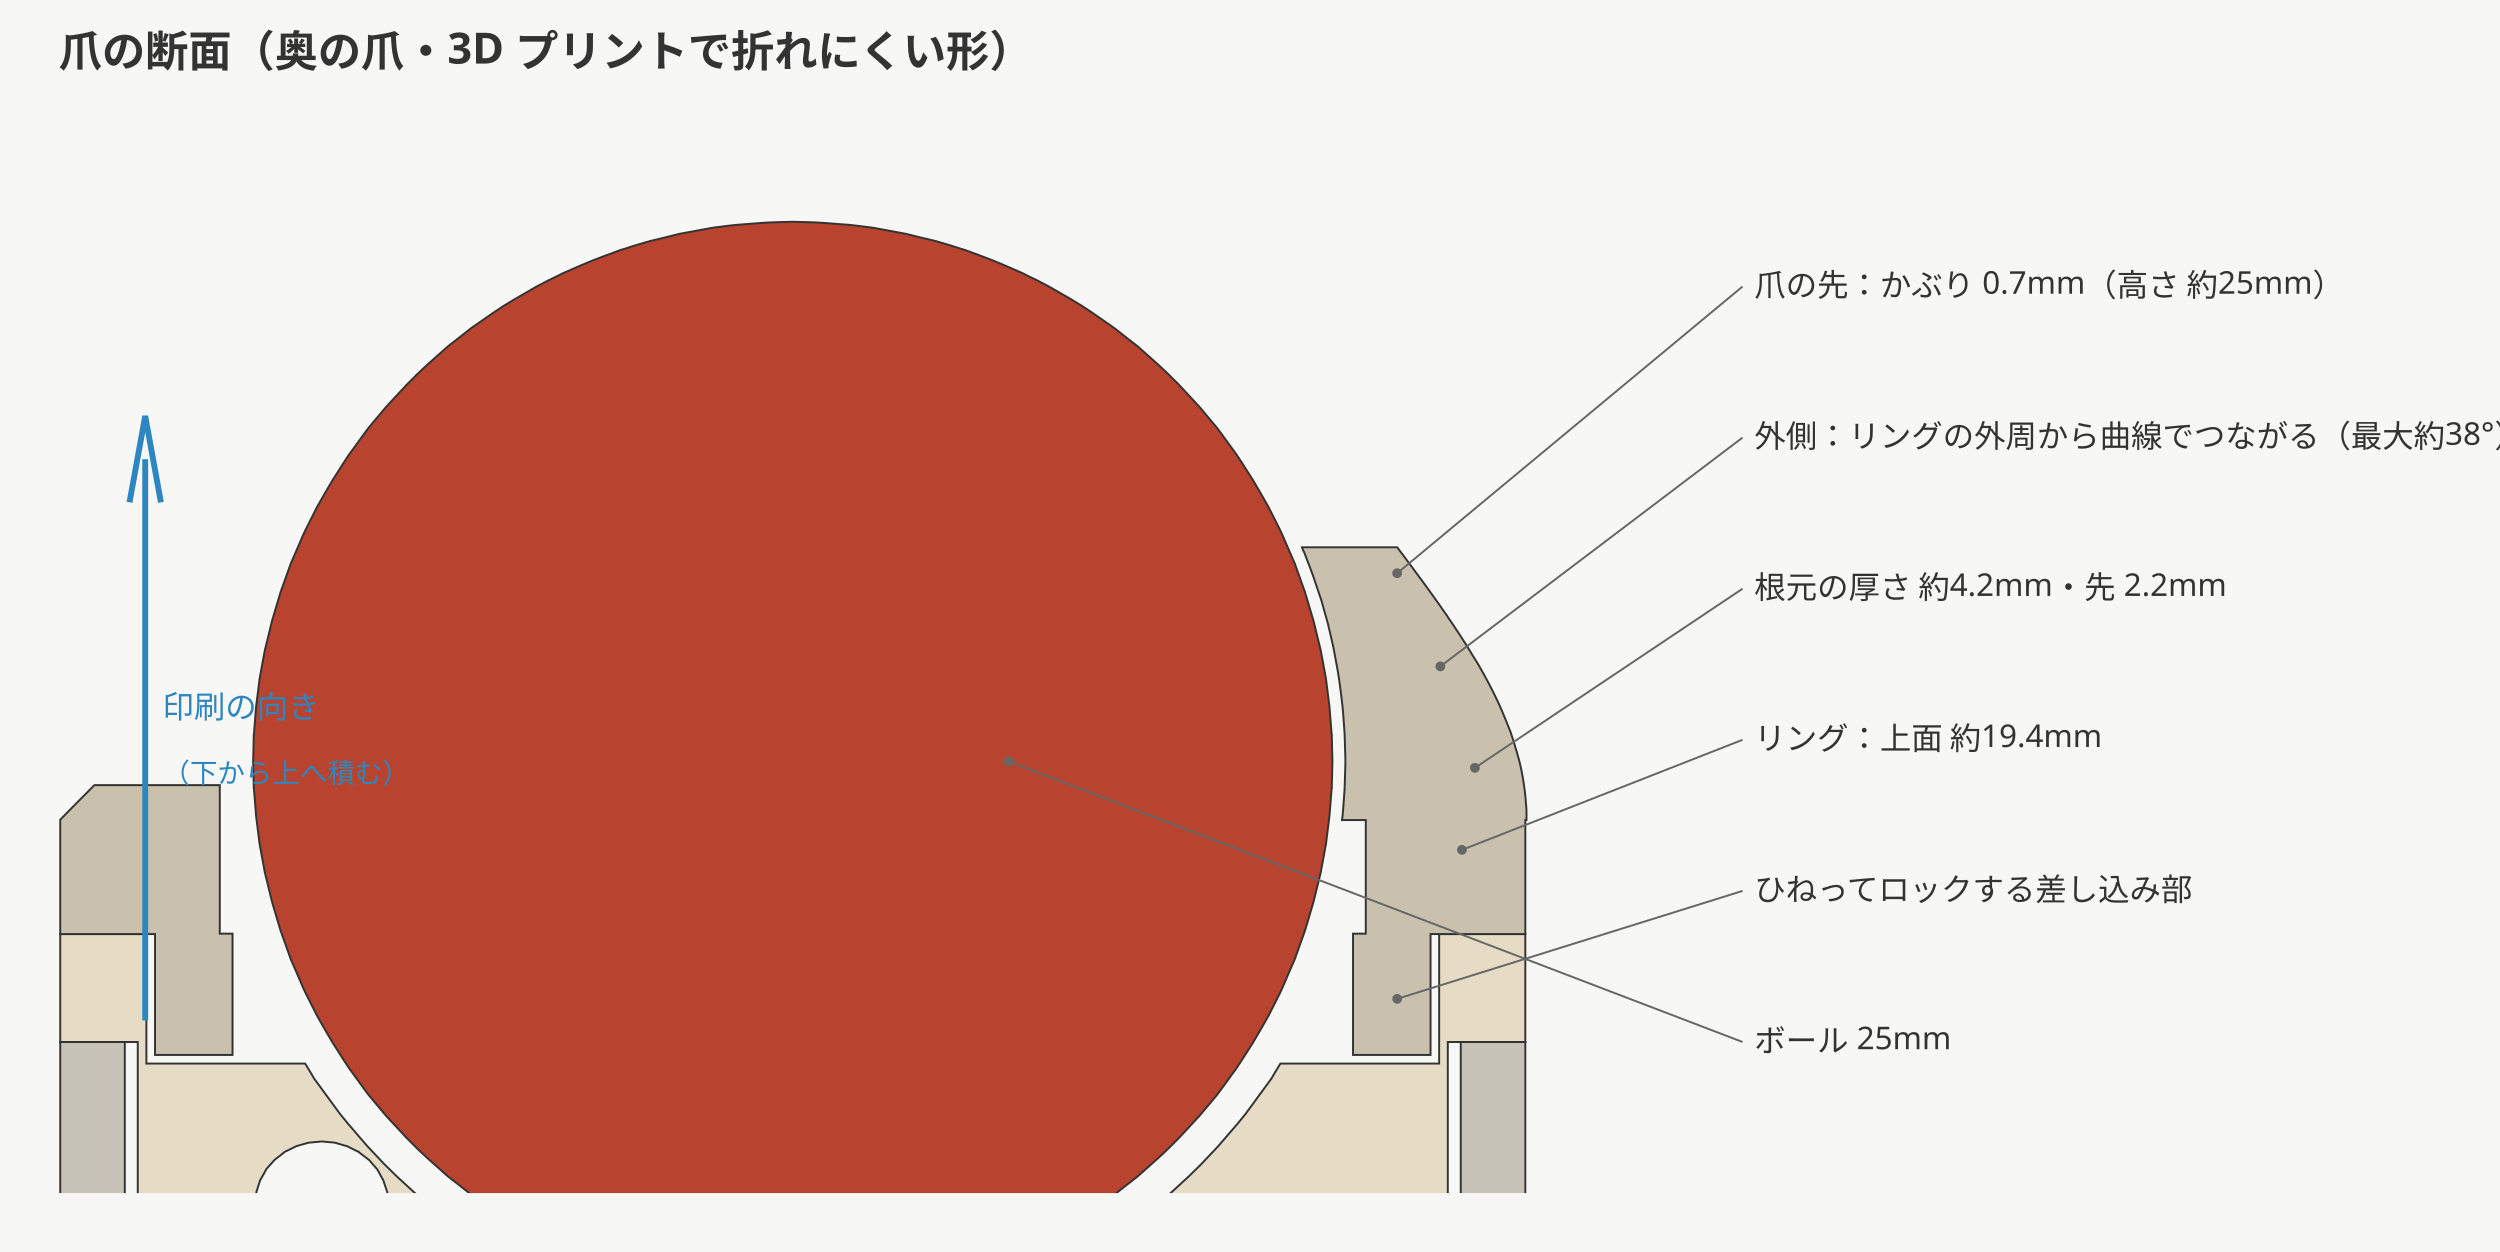
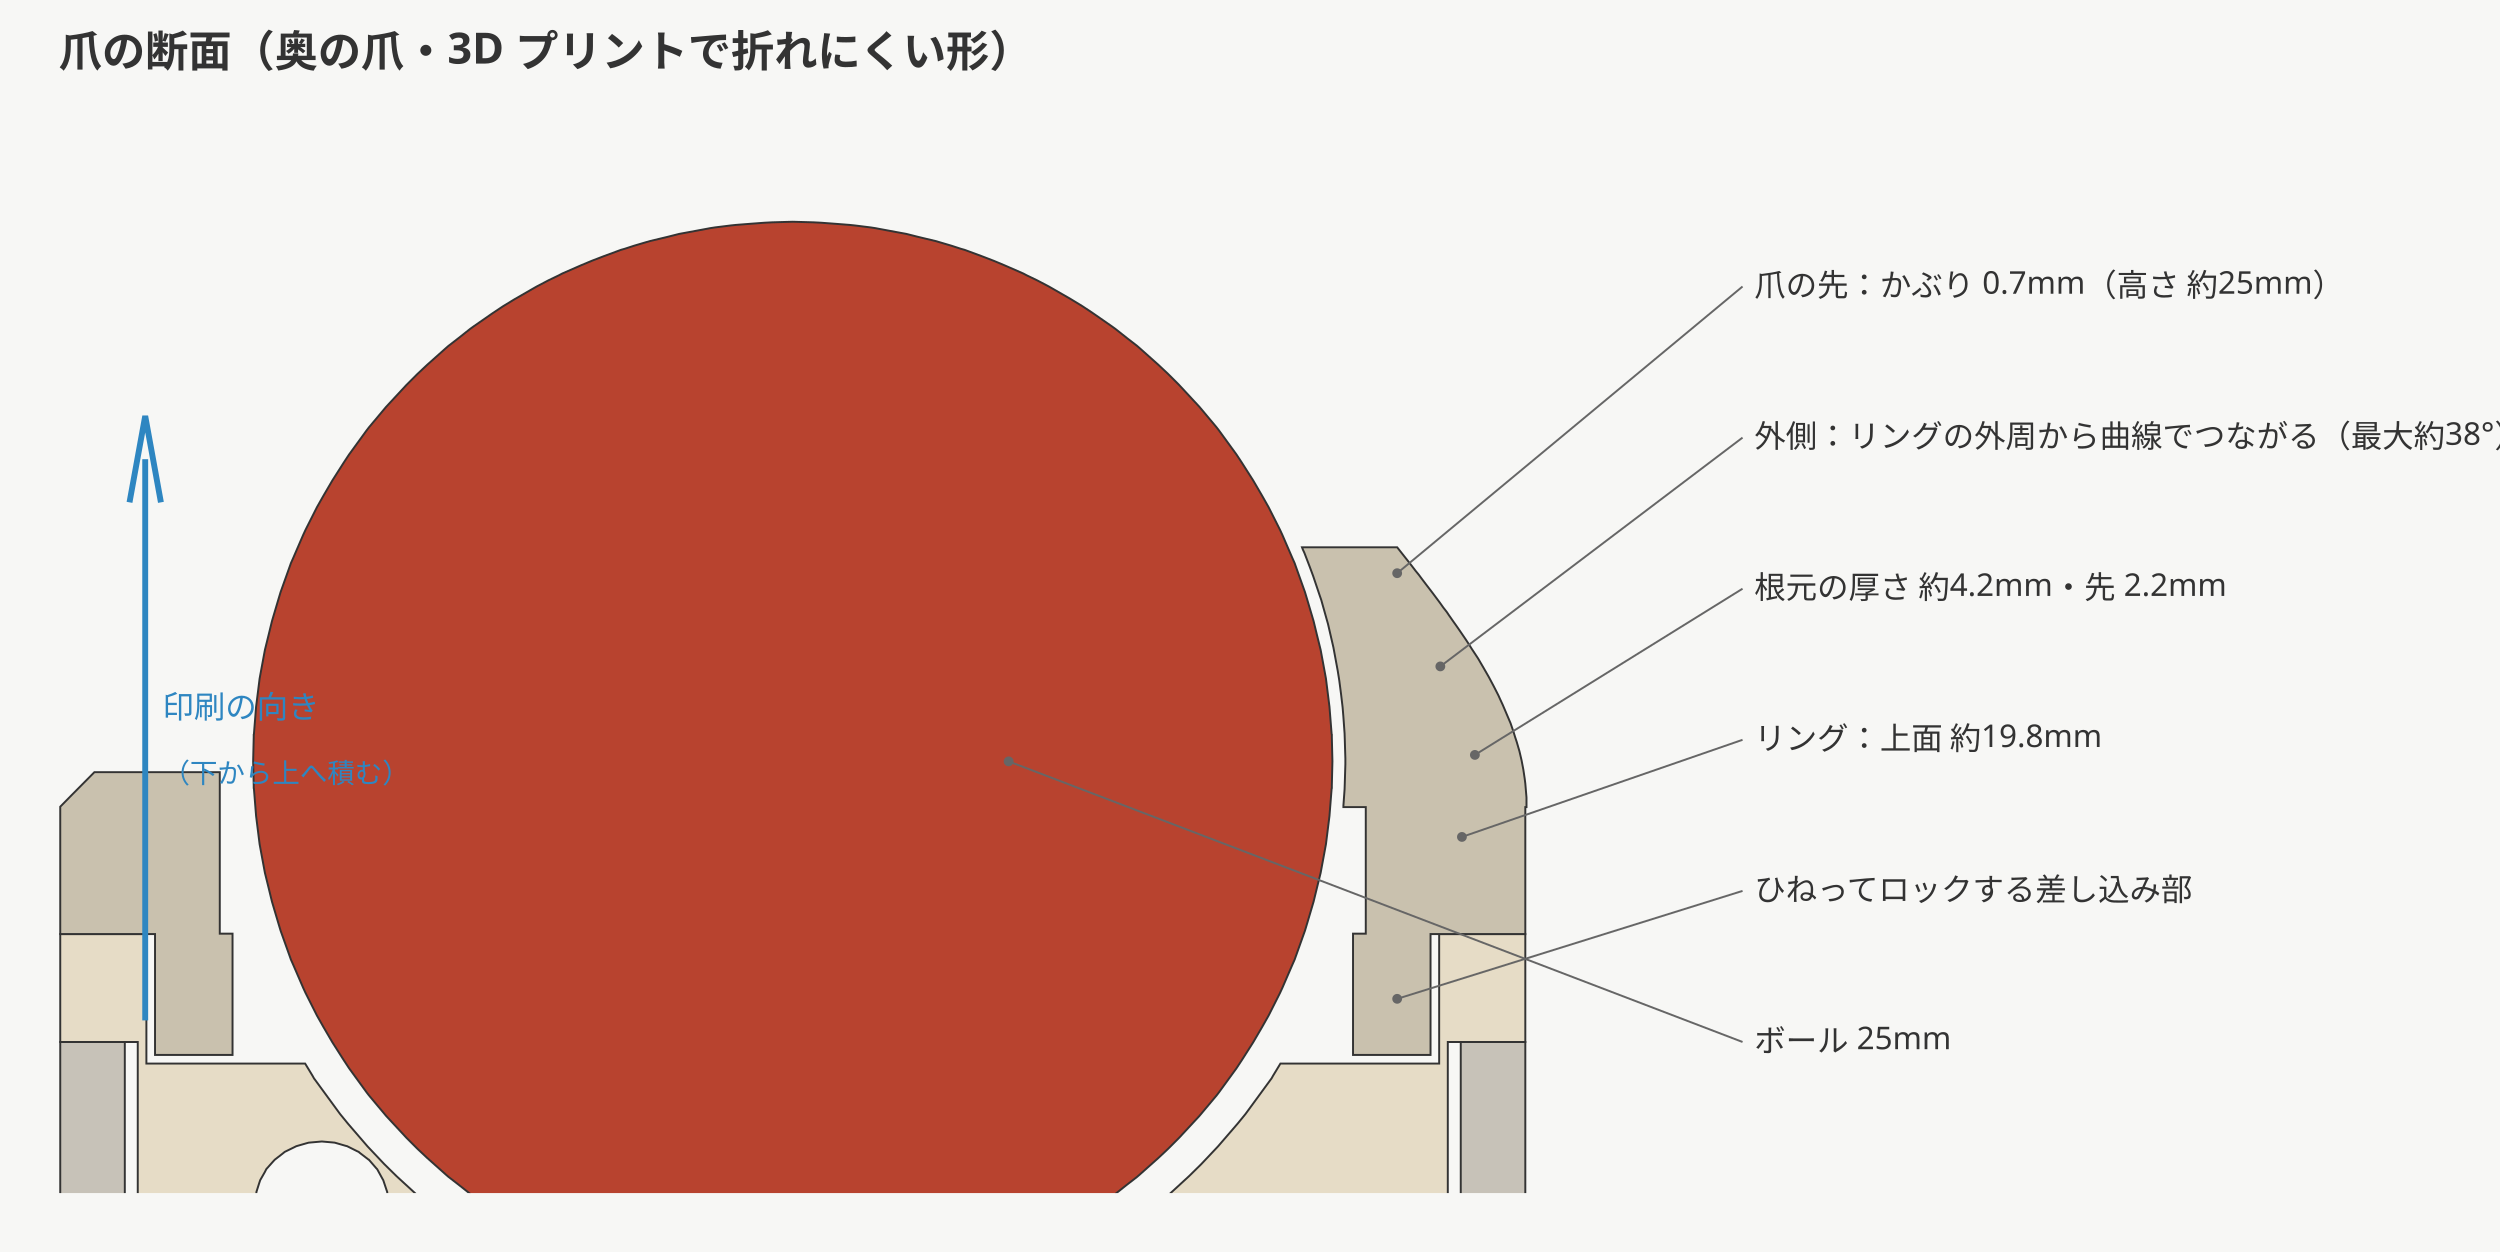
<svg xmlns="http://www.w3.org/2000/svg" width="1274" height="638" viewBox="0 0 1274 638" font-family="IPAPGothic, IPAGothic, sans-serif">
  <rect width="100%" height="100%" fill="#f7f7f5" />
  <text x="30" y="34" font-size="22" font-weight="bold" fill="#333">爪の断面（奥の爪・3D プリントで折れにくい形）</text>
  <clipPath id="waz160">
    <rect x="30" y="80" width="814" height="528" />
  </clipPath>
  <g clip-path="url(#waz160)">
    <path d="M777.3,630.1 L777.3,531.0 L772.9,531.0 L771.7,531.0 L771.1,531.0 L770.3,531.0 L765.6,531.0 L752.7,531.0 L744.4,531.0 L744.4,622.7 L744.4,806.0 L740.3,806.0 L739.3,806.0 L730.3,806.0 L727.0,806.0 L722.8,806.0 L717.8,806.0 L717.5,806.0 L712.0,806.0 L707.4,806.0 L707.4,785.5 L707.4,726.8 L705.9,726.8 L705.8,726.8 L699.2,726.8 L699.1,726.8 L692.3,726.8 L692.2,726.8 L685.2,726.8 L685.2,804.1 L685.2,806.0 L685.1,806.0 L685.1,806.0 L677.8,806.0 L670.7,806.0 L664.0,806.0 L657.7,806.0 L656.4,806.0 L650.2,806.0 L644.7,806.0 L639.9,806.0 L636.0,806.0 L632.9,806.0 L630.6,806.0 L629.2,806.0 L623.7,806.0 L605.1,806.0 L596.0,806.0 L596.0,809.9 L596.0,817.0 L404.0,817.0 L212.0,817.0 L212.0,813.1 L212.0,806.0 L201.4,806.0 L201.0,806.0 L200.2,806.0 L199.0,806.0 L182.7,806.0 L181.0,806.0 L179.0,806.0 L176.5,806.0 L173.6,806.0 L170.5,806.0 L167.1,806.0 L149.4,806.0 L146.2,806.0 L143.0,806.0 L139.7,806.0 L136.6,806.0 L118.6,806.0 L116.0,806.0 L113.5,806.0 L111.3,806.0 L109.3,806.0 L107.6,806.0 L89.9,806.0 L88.9,806.0 L88.0,806.0 L87.4,806.0 L85.4,806.0 L68.7,806.0 L68.4,806.0 L66.7,806.0 L63.6,806.0 L63.6,654.0 L63.6,609.7 L63.6,531.0 L55.3,531.0 L42.4,531.0 L37.7,531.0 L36.9,531.0 L36.3,531.0 L35.1,531.0 L30.7,531.0 L30.7,592.6 L30.7,631.2 L30.7,824.1 L30.7,828.0 L35.1,828.0 L36.3,828.0 L54.6,828.0 L59.3,828.0 L80.1,828.0 L88.2,828.0 L89.7,828.0 L89.8,828.0 L90.2,828.0 L111.0,828.0 L111.5,828.0 L112.3,828.0 L113.3,828.0 L114.6,828.0 L116.1,828.0 L117.8,828.0 L119.7,828.0 L121.7,828.0 L123.8,828.0 L126.0,828.0 L145.7,828.0 L148.2,828.0 L150.6,828.0 L153.0,828.0 L155.2,828.0 L157.3,828.0 L159.2,828.0 L160.8,828.0 L180.3,828.0 L182.0,828.0 L183.3,828.0 L184.3,828.0 L185.0,828.0 L185.4,828.0 L185.4,828.0 L187.6,828.0 L205.0,828.0 L231.7,828.0 L251.7,828.0 L278.8,828.0 L301.0,828.0 L328.0,828.0 L352.1,828.0 L360.4,828.0 L360.7,828.0 L361.3,828.0 L362.3,828.0 L363.6,828.0 L365.3,828.0 L367.2,828.0 L369.5,828.0 L371.9,828.0 L374.6,828.0 L377.4,828.0 L380.2,828.0 L383.1,828.0 L404.0,828.0 L406.9,828.0 L409.7,828.0 L412.3,828.0 L414.8,828.0 L417.1,828.0 L419.1,828.0 L420.8,828.0 L422.3,828.0 L423.3,828.0 L424.1,828.0 L424.5,828.0 L424.5,828.0 L429.5,828.0 L455.9,828.0 L480.0,828.0 L507.0,828.0 L529.2,828.0 L556.3,828.0 L576.3,828.0 L603.0,828.0 L620.4,828.0 L641.2,828.0 L641.4,828.0 L642.2,828.0 L643.5,828.0 L645.4,828.0 L650.0,828.0 L652.0,828.0 L654.6,828.0 L657.6,828.0 L661.1,828.0 L664.9,828.0 L669.1,828.0 L673.5,828.0 L678.1,828.0 L682.7,828.0 L684.5,828.0 L689.0,828.0 L693.4,828.0 L697.6,828.0 L701.6,828.0 L705.1,828.0 L708.2,828.0 L710.9,828.0 L712.9,828.0 L714.4,828.0 L715.3,828.0 L715.7,828.0 L719.8,828.0 L727.9,828.0 L748.7,828.0 L753.4,828.0 L771.7,828.0 L772.9,828.0 L777.3,828.0 Z" fill="#c7c2b8" stroke="#333" stroke-width="1" fill-rule="evenodd" />
    <path d="M294.2,671.3 L294.2,666.3 L294.2,659.0 L287.4,656.2 L285.0,655.1 L282.8,654.2 L281.2,653.5 L279.0,652.4 L265.3,645.3 L257.6,641.1 L249.2,636.0 L236.3,627.6 L233.1,625.3 L222.9,617.5 L217.3,613.2 L215.5,611.7 L202.1,599.4 L195.8,593.2 L187.3,584.2 L177.3,572.6 L173.3,567.7 L160.5,550.2 L160.2,549.8 L160.1,549.7 L159.2,548.1 L155.5,542.0 L154.9,542.0 L150.2,542.0 L148.9,542.0 L146.0,542.0 L146.0,542.0 L145.8,542.0 L136.8,542.0 L115.1,542.0 L103.4,542.0 L102.4,542.0 L99.9,542.0 L95.7,542.0 L79.6,542.0 L78.5,542.0 L74.6,542.0 L74.6,498.0 L74.6,476.0 L63.1,476.0 L57.7,476.0 L56.9,476.0 L54.6,476.0 L36.3,476.0 L35.1,476.0 L30.7,476.0 L30.7,494.3 L30.7,531.0 L35.1,531.0 L35.1,531.0 L35.2,531.0 L46.1,531.0 L55.5,531.0 L60.0,531.0 L70.2,531.0 L70.2,586.0 L70.2,696.0 L74.2,696.0 L75.2,696.0 L91.6,696.0 L95.8,696.0 L114.4,696.0 L121.7,696.0 L142.1,696.0 L152.4,696.0 L174.3,696.0 L187.4,696.0 L210.5,696.0 L226.1,696.0 L233.1,696.0 L233.3,696.0 L235.6,696.0 L235.7,696.0 L236.0,696.0 L236.4,696.0 L236.9,696.0 L237.6,696.0 L238.2,696.0 L239.2,696.0 L240.0,696.0 L241.2,696.0 L242.7,696.0 L244.3,696.0 L246.2,696.0 L248.2,696.0 L250.2,696.0 L251.1,696.0 L252.2,696.0 L253.4,696.0 L254.8,696.0 L256.3,696.0 L257.8,696.0 L259.9,696.0 L261.4,696.0 L263.5,696.0 L265.1,696.0 L267.2,696.0 L268.8,696.0 L270.8,696.0 L272.4,696.0 L274.3,696.0 L275.8,696.0 L277.6,696.0 L279.0,696.0 L280.6,696.0 L281.9,696.0 L283.4,696.0 L284.7,696.0 L285.7,696.0 L286.5,696.0 L287.1,696.0 L287.4,696.0 L287.4,696.0 L288.0,696.0 L288.5,696.0 L291.0,696.0 L291.6,696.0 L294.2,696.0 Z M737.8,586.0 L737.8,531.0 L748.0,531.0 L752.5,531.0 L753.4,531.0 L771.7,531.0 L772.9,531.0 L777.3,531.0 L777.3,494.3 L777.3,476.0 L772.9,476.0 L771.7,476.0 L753.4,476.0 L750.3,476.0 L744.9,476.0 L733.4,476.0 L733.4,498.0 L733.4,542.0 L729.5,542.0 L728.4,542.0 L712.3,542.0 L708.1,542.0 L689.8,542.0 L682.6,542.0 L674.2,542.0 L673.7,542.0 L671.2,542.0 L662.2,542.0 L662.0,542.0 L662.0,542.0 L659.1,542.0 L657.8,542.0 L653.1,542.0 L652.5,542.0 L648.8,548.1 L647.9,549.7 L647.8,549.8 L647.5,550.2 L634.7,567.7 L630.7,572.6 L620.7,584.2 L612.2,593.2 L605.9,599.4 L592.5,611.7 L590.7,613.2 L585.1,617.5 L574.9,625.3 L571.7,627.6 L558.8,636.0 L550.4,641.1 L542.7,645.3 L529.0,652.4 L526.8,653.5 L525.2,654.2 L523.0,655.1 L520.6,656.2 L513.8,659.0 L513.8,666.3 L513.8,696.0 L516.4,696.0 L517.0,696.0 L519.1,696.0 L519.4,696.0 L519.4,696.0 L519.6,696.0 L519.8,696.0 L520.6,696.0 L521.8,696.0 L523.3,696.0 L525.2,696.0 L527.4,696.0 L529.9,696.0 L530.4,696.0 L533.1,696.0 L533.7,696.0 L536.6,696.0 L537.2,696.0 L540.2,696.0 L540.8,696.0 L543.9,696.0 L544.5,696.0 L547.6,696.0 L548.1,696.0 L551.2,696.0 L551.7,696.0 L554.7,696.0 L555.2,696.0 L558.0,696.0 L558.5,696.0 L558.9,696.0 L559.3,696.0 L559.6,696.0 L559.9,696.0 L560.1,696.0 L560.2,696.0 L560.3,696.0 L560.3,696.0 L560.6,696.0 L563.4,696.0 L566.0,696.0 L568.3,696.0 L570.2,696.0 L571.7,696.0 L572.8,696.0 L573.5,696.0 L573.8,696.0 L581.9,696.0 L597.5,696.0 L620.6,696.0 L633.7,696.0 L655.6,696.0 L665.9,696.0 L686.3,696.0 L693.6,696.0 L712.2,696.0 L716.4,696.0 L732.8,696.0 L733.8,696.0 L737.8,696.0 Z M158.4,645.0 L157.3,644.9 L152.1,643.4 L151.0,643.0 L146.3,640.7 L145.1,640.1 L141.1,637.0 L140.0,636.1 L136.7,632.4 L135.7,631.3 L133.4,627.1 L132.6,625.8 L131.2,621.3 L130.7,619.8 L130.2,615.2 L130.0,613.6 L130.5,609.0 L130.7,607.3 L132.1,602.9 L132.6,601.4 L135.0,597.2 L135.7,595.8 L139.0,592.1 L140.0,591.0 L144.0,587.9 L145.1,587.0 L149.8,584.7 L151.0,584.1 L156.2,582.6 L157.3,582.3 L162.9,581.8 L164.0,581.7 L169.6,582.2 L170.6,582.3 L176.1,583.9 L176.9,584.1 L182.1,586.7 L182.8,587.0 L183.1,587.3 L183.6,587.7 L187.9,591.0 L188.0,591.0 L191.8,595.4 L192.2,595.8 L195.0,600.9 L195.3,601.4 L197.1,606.8 L197.3,607.3 L197.8,613.0 L197.9,613.6 L197.3,619.2 L197.3,619.8 L195.5,625.2 L195.3,625.8 L192.5,630.8 L192.2,631.3 L188.4,635.6 L188.0,636.1 L183.4,639.7 L182.8,640.1 L177.7,642.7 L176.9,643.0 L171.4,644.6 L170.6,644.9 L165.0,645.4 L164.0,645.5 Z" fill="#e6dcc6" stroke="#333" stroke-width="1" fill-rule="evenodd" />
-     <path d="M729.0,517.1 L729.0,476.0 L734.9,476.0 L741.7,476.0 L748.1,476.0 L749.3,476.0 L753.4,476.0 L771.7,476.0 L772.9,476.0 L777.3,476.0 L777.3,437.1 L777.3,436.6 L777.3,417.9 L777.7,417.9 L777.9,417.9 L777.9,417.8 L777.9,417.7 L777.9,412.7 L777.5,407.8 L777.3,405.4 L777.0,402.8 L776.3,397.9 L776.3,397.9 L775.4,392.9 L774.3,388.0 L774.3,388.0 L772.9,383.0 L772.1,380.4 L771.4,378.0 L769.8,373.1 L767.8,368.1 L765.8,363.2 L765.8,363.2 L764.5,360.2 L763.6,358.2 L761.2,353.2 L758.7,348.3 L756.0,343.3 L753.2,338.4 L750.1,333.4 L748.6,330.9 L747.1,328.5 L743.9,323.5 L743.9,323.5 L742.1,320.8 L740.6,318.5 L738.3,315.2 L737.3,313.6 L735.5,311.1 L733.8,308.6 L730.3,303.7 L726.7,298.7 L726.7,298.7 L724.5,295.7 L723.1,293.8 L721.3,291.4 L719.4,288.8 L715.7,283.8 L712.0,278.9 L712.0,278.9 L711.8,278.9 L711.2,278.9 L708.9,278.9 L671.7,278.9 L668.9,278.9 L663.5,278.9 L664.0,280.2 L664.7,281.7 L667.5,289.0 L669.2,293.6 L672.6,303.7 L673.3,305.7 L676.1,315.7 L676.7,317.8 L676.8,318.2 L679.5,329.9 L680.0,332.6 L681.7,341.8 L682.5,346.8 L683.4,353.7 L684.2,360.5 L684.6,365.4 L685.2,373.8 L685.3,376.8 L685.6,386.6 L685.6,388.0 L685.6,389.4 L685.3,399.2 L685.2,402.2 L684.6,410.6 L684.2,415.5 L683.9,417.9 L685.7,417.9 L688.1,417.9 L696.0,417.9 L696.0,456.5 L696.0,475.8 L693.8,475.8 L689.5,475.8 L689.5,496.4 L689.5,537.6 L699.8,537.6 L704.9,537.6 L705.6,537.6 L708.2,537.6 L724.1,537.6 L725.2,537.6 L729.0,537.6 Z M118.5,496.4 L118.5,475.8 L114.2,475.8 L112.0,475.8 L112.0,450.5 L112.0,400.1 L95.1,400.1 L85.2,400.1 L81.9,400.1 L72.9,400.1 L53.9,400.1 L53.4,400.1 L48.1,400.1 L36.7,411.6 L30.7,417.7 L30.7,437.1 L30.7,476.0 L35.1,476.0 L36.3,476.0 L54.6,476.0 L58.7,476.0 L59.9,476.0 L66.3,476.0 L73.1,476.0 L79.0,476.0 L79.0,517.1 L79.0,537.6 L82.8,537.6 L83.9,537.6 L99.8,537.6 L102.4,537.6 L103.1,537.6 L108.2,537.6 L118.5,537.6 Z" fill="#c9c1ae" stroke="#333" stroke-width="1" fill-rule="evenodd" />
+     <path d="M729.0,517.1 L729.0,476.0 L734.9,476.0 L741.7,476.0 L748.1,476.0 L749.3,476.0 L753.4,476.0 L771.7,476.0 L772.9,476.0 L777.3,476.0 L777.3,432.7 L777.3,432.1 L777.3,411.3 L777.7,411.3 L777.9,411.3 L777.9,411.2 L777.9,411.1 L777.9,406.4 L777.5,401.7 L777.3,399.3 L777.0,396.9 L776.3,392.2 L776.3,392.2 L775.4,387.5 L774.3,382.8 L774.3,382.8 L772.9,378.0 L772.1,375.6 L771.4,373.3 L769.8,368.6 L767.8,363.9 L765.8,359.2 L765.8,359.2 L765.8,359.2 L764.5,356.4 L763.6,354.4 L761.2,349.7 L758.7,345.0 L756.0,340.3 L753.2,335.5 L750.1,330.8 L748.6,328.4 L747.1,326.1 L743.9,321.4 L742.1,318.8 L740.6,316.7 L738.3,313.4 L737.3,311.9 L735.5,309.6 L733.8,307.2 L730.3,302.5 L726.7,297.8 L726.7,297.8 L724.5,294.9 L723.1,293.0 L721.3,290.8 L719.4,288.3 L719.4,288.3 L715.7,283.6 L712.0,278.9 L712.0,278.9 L711.8,278.9 L711.2,278.9 L708.9,278.9 L671.7,278.9 L668.9,278.9 L663.5,278.9 L664.0,280.2 L664.7,281.7 L667.5,289.0 L669.2,293.6 L672.6,303.7 L673.3,305.7 L676.1,315.7 L676.7,317.8 L676.8,318.2 L679.5,329.9 L680.0,332.6 L681.7,341.8 L682.5,346.8 L683.4,353.7 L684.2,360.5 L684.6,365.4 L685.2,373.8 L685.3,376.8 L685.6,386.6 L685.6,388.0 L685.6,389.4 L685.3,399.2 L685.2,402.2 L684.6,410.6 L684.6,411.1 L684.6,411.3 L688.8,411.3 L696.0,411.3 L696.0,454.3 L696.0,475.8 L693.8,475.8 L689.5,475.8 L689.5,496.4 L689.5,537.6 L699.8,537.6 L704.9,537.6 L705.6,537.6 L708.2,537.6 L724.1,537.6 L725.2,537.6 L729.0,537.6 Z M118.5,496.4 L118.5,475.8 L114.2,475.8 L112.0,475.8 L112.0,448.3 L112.0,393.5 L95.1,393.5 L85.2,393.5 L81.9,393.5 L73.0,393.5 L53.9,393.5 L53.4,393.5 L48.1,393.5 L36.7,405.0 L30.7,411.1 L30.7,432.7 L30.7,476.0 L35.1,476.0 L36.3,476.0 L54.6,476.0 L58.7,476.0 L59.9,476.0 L66.3,476.0 L73.1,476.0 L79.0,476.0 L79.0,517.1 L79.0,537.6 L82.8,537.6 L83.9,537.6 L99.8,537.6 L102.4,537.6 L103.1,537.6 L108.2,537.6 L118.5,537.6 Z" fill="#c9c1ae" stroke="#333" stroke-width="1" fill-rule="evenodd" />
    <path d="M414.5,662.7 L418.4,662.5 L425.1,662.0 L432.8,661.4 L435.7,661.1 L443.7,660.1 L446.3,659.7 L447.3,659.5 L457.0,657.7 L461.9,656.8 L467.8,655.3 L476.6,653.2 L478.7,652.6 L484.8,650.8 L489.7,649.2 L491.5,648.7 L500.7,645.3 L506.4,643.1 L511.9,640.8 L521.5,636.6 L523.2,635.7 L528.4,633.2 L534.5,630.0 L536.6,628.8 L545.8,623.5 L551.7,619.9 L557.1,616.3 L566.6,609.7 L568.4,608.4 L574.2,603.8 L579.5,599.7 L581.1,598.3 L590.3,590.1 L595.2,585.5 L600.9,579.8 L608.6,571.5 L611.2,568.7 L620.0,558.2 L621.0,556.9 L621.3,556.5 L630.1,544.4 L632.8,540.3 L638.6,531.2 L643.1,523.5 L646.5,517.5 L652.3,506.0 L653.5,503.4 L658.6,491.6 L659.8,488.9 L660.0,488.3 L665.0,474.3 L666.2,470.3 L669.4,459.5 L671.1,452.5 L673.0,444.8 L674.8,435.1 L675.7,430.2 L677.2,418.2 L677.5,415.8 L678.6,401.9 L678.7,401.7 L678.7,400.4 L679.0,388.0 L678.7,375.6 L678.7,374.3 L678.6,374.1 L677.5,360.2 L677.2,357.8 L675.7,345.8 L674.8,340.9 L673.0,331.2 L671.1,323.5 L669.4,316.5 L666.2,305.7 L665.0,301.7 L660.0,287.7 L659.8,287.1 L658.6,284.4 L653.5,272.6 L652.3,270.0 L646.5,258.5 L643.1,252.5 L638.6,244.8 L632.8,235.7 L630.1,231.6 L621.3,219.5 L621.0,219.1 L620.0,217.8 L611.2,207.3 L608.6,204.5 L600.9,196.2 L595.2,190.5 L590.3,185.9 L581.1,177.7 L579.5,176.3 L574.2,172.2 L568.4,167.6 L566.6,166.3 L557.1,159.7 L551.7,156.1 L545.8,152.5 L536.6,147.2 L534.5,146.0 L528.4,142.8 L523.2,140.3 L521.5,139.4 L511.9,135.2 L506.4,132.9 L500.7,130.7 L491.5,127.3 L489.7,126.8 L484.8,125.2 L478.7,123.4 L476.6,122.8 L467.8,120.7 L461.9,119.2 L457.0,118.3 L447.3,116.5 L446.3,116.3 L443.7,115.9 L435.7,114.9 L432.8,114.6 L425.1,114.0 L418.4,113.5 L414.5,113.3 L404.0,113.0 L393.5,113.3 L389.6,113.5 L382.9,114.0 L375.2,114.6 L372.3,114.9 L364.3,115.9 L361.7,116.3 L360.7,116.5 L351.0,118.3 L346.1,119.2 L340.2,120.7 L331.4,122.8 L329.3,123.4 L323.2,125.2 L318.3,126.8 L316.5,127.3 L307.3,130.7 L301.6,132.9 L296.1,135.2 L286.5,139.4 L284.8,140.3 L279.6,142.8 L273.5,146.0 L271.4,147.2 L262.2,152.5 L256.3,156.1 L250.9,159.7 L241.4,166.3 L239.6,167.6 L233.8,172.2 L228.5,176.3 L226.9,177.7 L217.7,185.9 L212.8,190.5 L207.1,196.2 L199.4,204.5 L196.8,207.3 L188.0,217.8 L187.0,219.1 L186.7,219.5 L177.9,231.6 L175.2,235.7 L169.4,244.8 L164.9,252.5 L161.5,258.5 L155.7,270.0 L154.5,272.6 L149.4,284.4 L148.2,287.1 L148.0,287.7 L143.0,301.7 L141.8,305.7 L138.6,316.5 L136.9,323.5 L135.0,331.2 L133.2,340.9 L132.3,345.8 L130.8,357.8 L130.5,360.2 L129.4,374.1 L129.3,374.3 L129.3,375.6 L129.0,388.0 L129.3,400.4 L129.3,401.7 L129.4,401.9 L130.5,415.8 L130.8,418.2 L132.3,430.2 L133.2,435.1 L135.0,444.8 L136.9,452.5 L138.6,459.5 L141.8,470.3 L143.0,474.3 L148.0,488.3 L148.2,488.9 L149.4,491.6 L154.5,503.4 L155.7,506.0 L161.5,517.5 L164.9,523.5 L169.4,531.2 L175.2,540.3 L177.9,544.4 L186.7,556.5 L187.0,556.9 L188.0,558.2 L196.8,568.7 L199.4,571.5 L207.1,579.8 L212.8,585.5 L217.7,590.1 L226.9,598.3 L228.5,599.7 L233.8,603.8 L239.6,608.4 L241.4,609.7 L250.9,616.3 L256.3,619.9 L262.2,623.5 L271.4,628.8 L273.5,630.0 L279.6,633.2 L284.8,635.7 L286.5,636.6 L296.1,640.8 L301.6,643.1 L307.3,645.3 L316.5,648.7 L318.3,649.2 L323.2,650.8 L329.3,652.6 L331.4,653.2 L340.2,655.3 L346.1,656.8 L351.0,657.7 L360.7,659.5 L361.7,659.7 L364.3,660.1 L372.3,661.1 L375.2,661.4 L382.9,662.0 L389.6,662.5 L393.5,662.7 L404.0,663.0 Z" fill="#b8432f" stroke="#333" stroke-width="1" fill-rule="evenodd" />
    <line x1="74.0" y1="520.0" x2="74.0" y2="234.0" stroke="#2e86c1" stroke-width="3" />
    <path d="M66.0,256.0 L74.0,212.0 L82.0,256.0" fill="none" stroke="#2e86c1" stroke-width="3" />
    <text x="82.8" y="366.0" font-size="16" fill="#2e86c1">印刷の向き</text>
    <text x="82.8" y="399.0" font-size="14" fill="#2e86c1">（下から上へ積む）</text>
  </g>
  <line x1="30" y1="828.0" x2="844.0" y2="828.0" stroke="#333" stroke-width="2" />
  <line x1="712.0" y1="292.1" x2="888.0" y2="146.0" stroke="#666" stroke-width="1" />
  <circle cx="712.0" cy="292.1" r="2.5" fill="#666" />
  <text x="894.0" y="151.0" font-size="16" fill="#333">爪の先：かぶり 0.7mm（高さ 約25mm）</text>
  <line x1="734.0" y1="339.6" x2="888.0" y2="223.0" stroke="#666" stroke-width="1" />
  <circle cx="734.0" cy="339.6" r="2.5" fill="#666" />
  <text x="894.0" y="228.0" font-size="16" fill="#333">外側：リングの外周から曲線でつながる（最大約38°）</text>
-   <line x1="751.6" y1="391.3" x2="888.0" y2="300.0" stroke="#666" stroke-width="1" />
-   <circle cx="751.6" cy="391.3" r="2.5" fill="#666" />
+   <line x1="751.6" y1="384.7" x2="888.0" y2="300.0" stroke="#666" stroke-width="1" />
+   <circle cx="751.6" cy="384.7" r="2.5" fill="#666" />
  <text x="894.0" y="305.0" font-size="16" fill="#333">根元の厚さ 約4.2mm・先 2.2mm</text>
-   <line x1="745.0" y1="433.1" x2="888.0" y2="377.0" stroke="#666" stroke-width="1" />
-   <circle cx="745.0" cy="433.1" r="2.5" fill="#666" />
-   <text x="894.0" y="382.0" font-size="16" fill="#333">リング：上面 約19.4mm</text>
+   <line x1="745.0" y1="426.5" x2="888.0" y2="377.0" stroke="#666" stroke-width="1" />
+   <circle cx="745.0" cy="426.5" r="2.5" fill="#666" />
+   <text x="894.0" y="382.0" font-size="16" fill="#333">リング：上面 約19.8mm</text>
  <line x1="712.0" y1="509.0" x2="888.0" y2="454.0" stroke="#666" stroke-width="1" />
  <circle cx="712.0" cy="509.0" r="2.5" fill="#666" />
  <text x="894.0" y="459.0" font-size="16" fill="#333">ひねってロックする差し込み部</text>
  <line x1="514.0" y1="388.0" x2="888.0" y2="531.0" stroke="#666" stroke-width="1" />
  <circle cx="514.0" cy="388.0" r="2.5" fill="#666" />
  <text x="894.0" y="536.0" font-size="16" fill="#333">ボール 25mm</text>
</svg>
